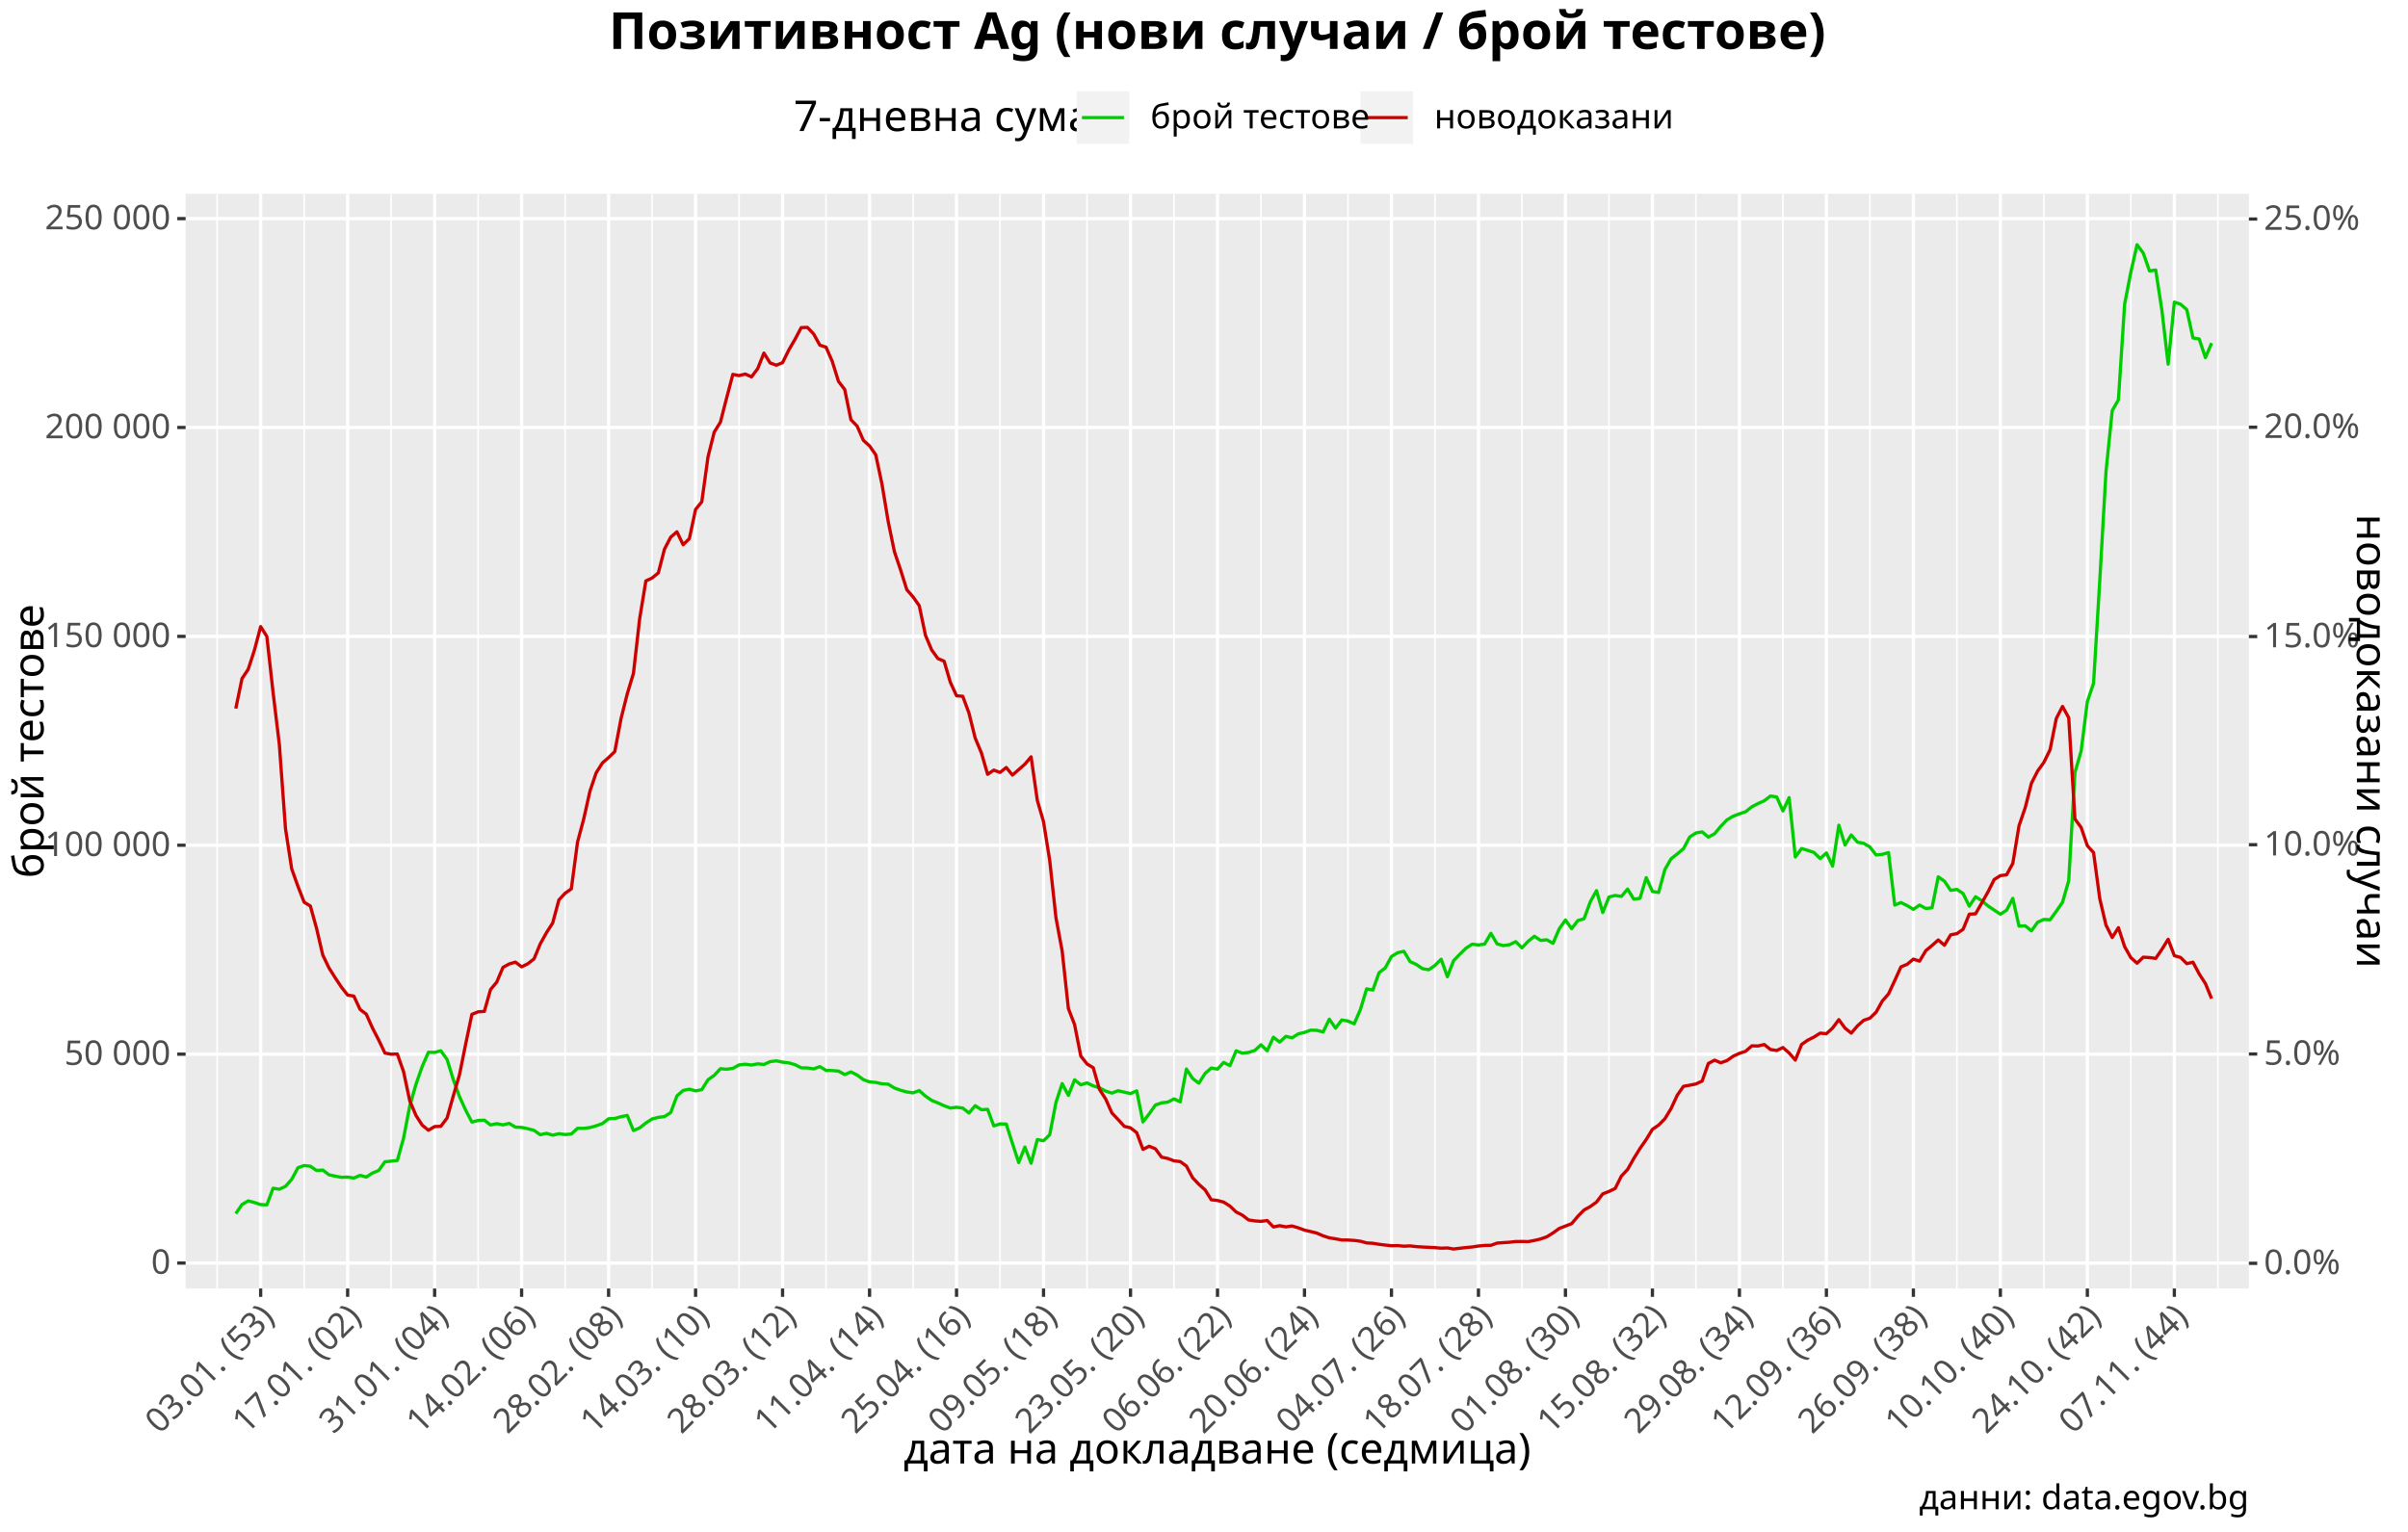
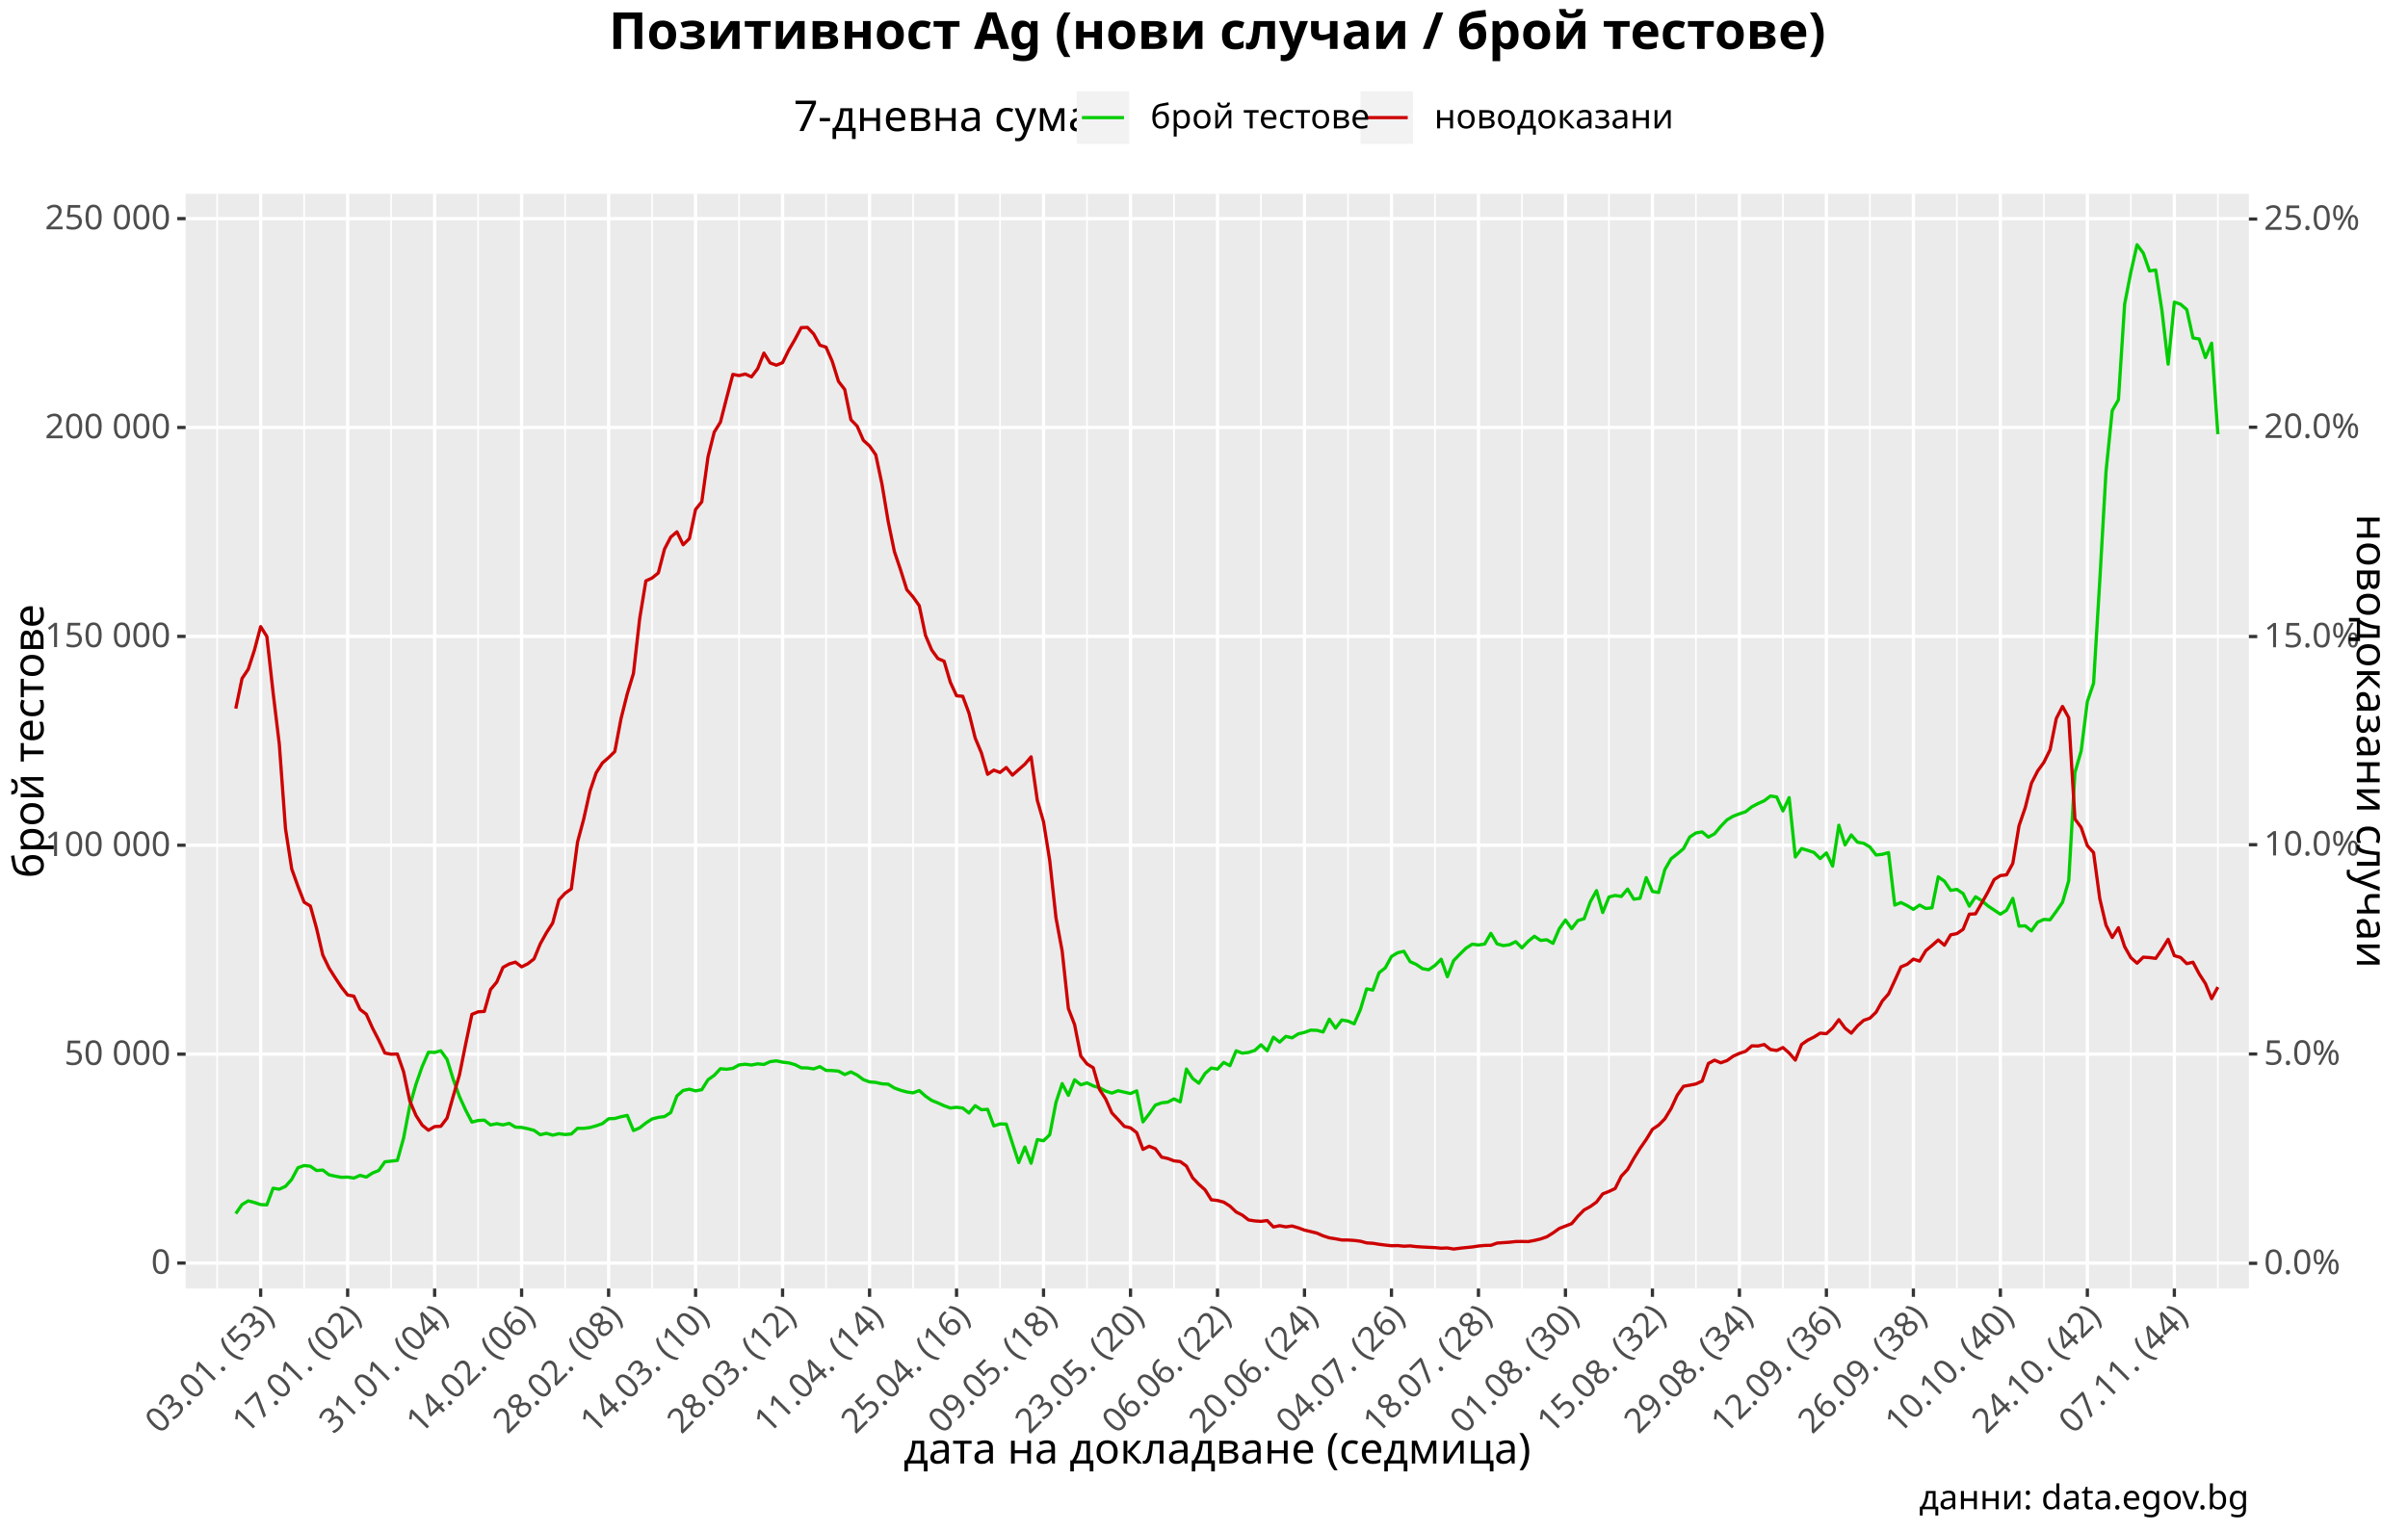
<svg xmlns="http://www.w3.org/2000/svg" class="svglite" viewBox="0 0 792.00 504.00">
  <defs>
    <style type="text/css">
    .svglite line, .svglite polyline, .svglite polygon, .svglite path, .svglite rect, .svglite circle {
      fill: none;
      stroke: #000000;
      stroke-linecap: round;
      stroke-linejoin: round;
      stroke-miterlimit: 10.00;
    }
  </style>
  </defs>
  <rect width="100%" height="100%" style="stroke: none; fill: #FFFFFF;" />
  <defs>
    <clipPath id="cpMC4wMHw3OTIuMDB8MC4wMHw1MDQuMDA=">
      <rect x="0.00" y="0.00" width="792.00" height="504.00" />
    </clipPath>
  </defs>
  <g clip-path="url(#cpMC4wMHw3OTIuMDB8MC4wMHw1MDQuMDA=)">
    <rect x="0.00" y="-0" width="792.00" height="504.00" style="stroke-width: 1.07; stroke: #FFFFFF; fill: #FFFFFF;" />
  </g>
  <defs>
    <clipPath id="cpNjEuMDV8NzM5LjY3fDYzLjc3fDQyMy45Mg==">
      <rect x="61.05" y="63.77" width="678.62" height="360.15" />
    </clipPath>
  </defs>
  <g clip-path="url(#cpNjEuMDV8NzM5LjY3fDYzLjc3fDQyMy45Mg==)">
    <rect x="61.05" y="63.77" width="678.62" height="360.15" style="stroke-width: 1.07; stroke: none; fill: #EBEBEB;" />
    <polyline points="71.42,423.92 71.42,63.77 " style="stroke-width: 0.53; stroke: #FFFFFF; stroke-linecap: butt;" />
    <polyline points="100.03,423.92 100.03,63.77 " style="stroke-width: 0.53; stroke: #FFFFFF; stroke-linecap: butt;" />
    <polyline points="128.64,423.92 128.64,63.77 " style="stroke-width: 0.53; stroke: #FFFFFF; stroke-linecap: butt;" />
    <polyline points="157.25,423.92 157.25,63.77 " style="stroke-width: 0.53; stroke: #FFFFFF; stroke-linecap: butt;" />
    <polyline points="185.86,423.92 185.86,63.77 " style="stroke-width: 0.53; stroke: #FFFFFF; stroke-linecap: butt;" />
    <polyline points="214.47,423.92 214.47,63.77 " style="stroke-width: 0.53; stroke: #FFFFFF; stroke-linecap: butt;" />
    <polyline points="243.08,423.92 243.08,63.77 " style="stroke-width: 0.53; stroke: #FFFFFF; stroke-linecap: butt;" />
    <polyline points="271.69,423.92 271.69,63.77 " style="stroke-width: 0.53; stroke: #FFFFFF; stroke-linecap: butt;" />
    <polyline points="300.30,423.92 300.30,63.77 " style="stroke-width: 0.53; stroke: #FFFFFF; stroke-linecap: butt;" />
    <polyline points="328.91,423.92 328.91,63.77 " style="stroke-width: 0.53; stroke: #FFFFFF; stroke-linecap: butt;" />
    <polyline points="357.52,423.92 357.52,63.77 " style="stroke-width: 0.53; stroke: #FFFFFF; stroke-linecap: butt;" />
    <polyline points="386.13,423.92 386.13,63.77 " style="stroke-width: 0.53; stroke: #FFFFFF; stroke-linecap: butt;" />
    <polyline points="414.74,423.92 414.74,63.77 " style="stroke-width: 0.53; stroke: #FFFFFF; stroke-linecap: butt;" />
    <polyline points="443.36,423.92 443.36,63.77 " style="stroke-width: 0.53; stroke: #FFFFFF; stroke-linecap: butt;" />
    <polyline points="471.97,423.92 471.97,63.77 " style="stroke-width: 0.53; stroke: #FFFFFF; stroke-linecap: butt;" />
    <polyline points="500.58,423.92 500.58,63.77 " style="stroke-width: 0.53; stroke: #FFFFFF; stroke-linecap: butt;" />
    <polyline points="529.19,423.92 529.19,63.77 " style="stroke-width: 0.53; stroke: #FFFFFF; stroke-linecap: butt;" />
    <polyline points="557.80,423.92 557.80,63.77 " style="stroke-width: 0.53; stroke: #FFFFFF; stroke-linecap: butt;" />
    <polyline points="586.41,423.92 586.41,63.77 " style="stroke-width: 0.53; stroke: #FFFFFF; stroke-linecap: butt;" />
    <polyline points="615.02,423.92 615.02,63.77 " style="stroke-width: 0.53; stroke: #FFFFFF; stroke-linecap: butt;" />
    <polyline points="643.63,423.92 643.63,63.77 " style="stroke-width: 0.53; stroke: #FFFFFF; stroke-linecap: butt;" />
    <polyline points="672.24,423.92 672.24,63.77 " style="stroke-width: 0.53; stroke: #FFFFFF; stroke-linecap: butt;" />
    <polyline points="700.85,423.92 700.85,63.77 " style="stroke-width: 0.53; stroke: #FFFFFF; stroke-linecap: butt;" />
    <polyline points="729.46,423.92 729.46,63.77 " style="stroke-width: 0.53; stroke: #FFFFFF; stroke-linecap: butt;" />
    <polyline points="61.05,415.54 739.67,415.54 " style="stroke-width: 1.07; stroke: #FFFFFF; stroke-linecap: butt;" />
    <polyline points="61.05,346.82 739.67,346.82 " style="stroke-width: 1.07; stroke: #FFFFFF; stroke-linecap: butt;" />
    <polyline points="61.05,278.09 739.67,278.09 " style="stroke-width: 1.07; stroke: #FFFFFF; stroke-linecap: butt;" />
    <polyline points="61.05,209.37 739.67,209.37 " style="stroke-width: 1.07; stroke: #FFFFFF; stroke-linecap: butt;" />
    <polyline points="61.05,140.64 739.67,140.64 " style="stroke-width: 1.07; stroke: #FFFFFF; stroke-linecap: butt;" />
    <polyline points="61.05,71.92 739.67,71.92 " style="stroke-width: 1.07; stroke: #FFFFFF; stroke-linecap: butt;" />
    <polyline points="85.73,423.92 85.73,63.77 " style="stroke-width: 1.07; stroke: #FFFFFF; stroke-linecap: butt;" />
    <polyline points="114.34,423.92 114.34,63.77 " style="stroke-width: 1.07; stroke: #FFFFFF; stroke-linecap: butt;" />
    <polyline points="142.95,423.92 142.95,63.77 " style="stroke-width: 1.07; stroke: #FFFFFF; stroke-linecap: butt;" />
    <polyline points="171.56,423.92 171.56,63.77 " style="stroke-width: 1.07; stroke: #FFFFFF; stroke-linecap: butt;" />
    <polyline points="200.17,423.92 200.17,63.77 " style="stroke-width: 1.07; stroke: #FFFFFF; stroke-linecap: butt;" />
    <polyline points="228.78,423.92 228.78,63.77 " style="stroke-width: 1.07; stroke: #FFFFFF; stroke-linecap: butt;" />
    <polyline points="257.39,423.92 257.39,63.77 " style="stroke-width: 1.07; stroke: #FFFFFF; stroke-linecap: butt;" />
    <polyline points="286.00,423.92 286.00,63.77 " style="stroke-width: 1.07; stroke: #FFFFFF; stroke-linecap: butt;" />
    <polyline points="314.61,423.92 314.61,63.77 " style="stroke-width: 1.07; stroke: #FFFFFF; stroke-linecap: butt;" />
    <polyline points="343.22,423.92 343.22,63.77 " style="stroke-width: 1.07; stroke: #FFFFFF; stroke-linecap: butt;" />
    <polyline points="371.83,423.92 371.83,63.77 " style="stroke-width: 1.07; stroke: #FFFFFF; stroke-linecap: butt;" />
    <polyline points="400.44,423.92 400.44,63.77 " style="stroke-width: 1.07; stroke: #FFFFFF; stroke-linecap: butt;" />
    <polyline points="429.05,423.92 429.05,63.77 " style="stroke-width: 1.07; stroke: #FFFFFF; stroke-linecap: butt;" />
    <polyline points="457.66,423.92 457.66,63.77 " style="stroke-width: 1.07; stroke: #FFFFFF; stroke-linecap: butt;" />
    <polyline points="486.27,423.92 486.27,63.77 " style="stroke-width: 1.07; stroke: #FFFFFF; stroke-linecap: butt;" />
    <polyline points="514.88,423.92 514.88,63.77 " style="stroke-width: 1.07; stroke: #FFFFFF; stroke-linecap: butt;" />
    <polyline points="543.49,423.92 543.49,63.77 " style="stroke-width: 1.07; stroke: #FFFFFF; stroke-linecap: butt;" />
    <polyline points="572.10,423.92 572.10,63.77 " style="stroke-width: 1.07; stroke: #FFFFFF; stroke-linecap: butt;" />
    <polyline points="600.71,423.92 600.71,63.77 " style="stroke-width: 1.07; stroke: #FFFFFF; stroke-linecap: butt;" />
    <polyline points="629.32,423.92 629.32,63.77 " style="stroke-width: 1.07; stroke: #FFFFFF; stroke-linecap: butt;" />
    <polyline points="657.93,423.92 657.93,63.77 " style="stroke-width: 1.07; stroke: #FFFFFF; stroke-linecap: butt;" />
    <polyline points="686.54,423.92 686.54,63.77 " style="stroke-width: 1.07; stroke: #FFFFFF; stroke-linecap: butt;" />
    <polyline points="715.15,423.92 715.15,63.77 " style="stroke-width: 1.07; stroke: #FFFFFF; stroke-linecap: butt;" />
-     <polyline points="77.55,399.28 79.60,396.30 81.64,395.09 83.68,395.63 85.73,396.31 87.77,396.40 89.82,390.93 91.86,391.25 93.90,390.32 95.95,388.00 97.99,384.19 100.03,383.46 102.08,383.69 104.12,385.10 106.16,384.95 108.21,386.51 110.25,386.96 112.30,387.34 114.34,387.26 116.38,387.59 118.43,386.69 120.47,387.26 122.51,385.93 124.56,385.10 126.60,382.23 128.64,382.02 130.69,381.78 132.73,374.48 134.77,363.87 136.82,356.71 138.86,350.88 140.91,346.19 142.95,346.24 144.99,345.71 147.04,348.55 149.08,355.13 151.12,360.76 153.17,365.26 155.21,369.17 157.25,368.64 159.30,368.53 161.34,370.11 163.38,369.69 165.43,370.09 167.47,369.59 169.52,370.83 171.56,370.92 173.60,371.35 175.65,371.89 177.69,373.33 179.73,372.86 181.78,373.47 183.82,373.00 185.86,373.26 187.91,373.09 189.95,371.22 191.99,371.23 194.04,370.97 196.08,370.39 198.13,369.67 200.17,368.07 202.21,367.98 204.26,367.40 206.30,366.97 208.34,371.94 210.39,371.08 212.43,369.46 214.47,368.14 216.52,367.61 218.56,367.35 220.60,366.04 222.65,360.55 224.69,358.76 226.74,358.34 228.78,358.90 230.82,358.50 232.87,355.24 234.91,353.79 236.95,351.61 239.00,351.78 241.04,351.49 243.08,350.36 245.13,350.13 247.17,350.39 249.21,350.00 251.26,350.21 253.30,349.28 255.35,349.02 257.39,349.45 259.43,349.68 261.48,350.27 263.52,351.31 265.56,351.35 267.61,351.67 269.65,350.92 271.69,352.16 273.74,352.22 275.78,352.39 277.83,353.53 279.87,352.66 281.91,353.69 283.96,355.20 286.00,355.95 288.04,356.11 290.09,356.58 292.13,356.69 294.17,357.95 296.22,358.70 298.26,359.26 300.30,359.55 302.35,358.80 304.39,360.62 306.44,362.04 308.48,362.86 310.52,363.79 312.57,364.54 314.61,364.30 316.65,364.55 318.70,366.18 320.74,363.77 322.78,365.10 324.83,364.97 326.87,370.42 328.91,369.77 330.96,369.83 333.00,376.19 335.05,382.49 337.09,377.37 339.13,382.71 341.18,374.92 343.22,375.31 345.26,373.34 347.31,362.71 349.35,356.50 351.39,360.38 353.44,355.25 355.48,356.91 357.52,356.27 359.57,357.26 361.61,357.86 363.66,358.97 365.70,359.64 367.74,358.85 369.79,359.32 371.83,359.78 373.87,358.89 375.92,369.11 377.96,366.48 380.00,363.57 382.05,362.84 384.09,362.60 386.13,361.54 388.18,362.51 390.22,351.71 392.27,354.82 394.31,356.38 396.35,353.17 398.40,351.38 400.44,351.74 402.48,349.54 404.53,350.61 406.57,345.72 408.61,346.49 410.66,346.25 412.70,345.60 414.74,343.73 416.79,345.70 418.83,341.24 420.88,342.85 422.92,340.96 424.96,341.45 427.01,340.15 429.05,339.66 431.09,338.92 433.14,338.98 435.18,339.52 437.22,335.31 439.27,338.27 441.31,335.58 443.36,335.93 445.40,336.84 447.44,332.14 449.49,325.34 451.53,325.73 453.57,320.04 455.62,318.43 457.66,314.68 459.70,313.45 461.75,312.98 463.79,316.38 465.83,317.31 467.88,318.70 469.92,319.05 471.97,317.62 474.01,315.59 476.05,321.35 478.10,316.05 480.14,313.95 482.18,311.95 484.23,310.64 486.27,310.90 488.31,310.59 490.36,307.07 492.40,310.53 494.44,311.11 496.49,310.81 498.53,309.81 500.58,311.85 502.62,309.69 504.66,308.03 506.71,309.40 508.75,309.19 510.79,310.37 512.84,305.57 514.88,302.68 516.92,305.54 518.97,302.86 521.01,302.27 523.05,296.69 525.10,293.01 527.14,300.22 529.19,295.11 531.23,294.60 533.27,294.93 535.32,292.50 537.36,295.83 539.40,295.54 541.45,288.74 543.49,293.29 545.53,293.63 547.58,286.08 549.62,282.55 551.66,280.95 553.71,279.21 555.75,275.38 557.80,274.04 559.84,273.70 561.88,275.42 563.93,274.31 565.97,271.86 568.01,269.74 570.06,268.52 572.10,267.75 574.14,267.06 576.19,265.43 578.23,264.37 580.27,263.45 582.32,261.89 584.36,262.20 586.41,266.80 588.45,262.42 590.49,281.95 592.54,279.17 594.58,279.78 596.62,280.46 598.67,282.47 600.71,280.61 602.75,284.95 604.80,271.50 606.84,277.99 608.88,274.70 610.93,277.08 612.97,277.44 615.02,278.68 617.06,281.30 619.10,281.07 621.15,280.50 623.19,297.77 625.23,296.94 627.28,297.95 629.32,299.17 631.36,297.77 633.41,298.89 635.45,298.67 637.50,288.47 639.54,289.92 641.58,292.94 643.63,292.62 645.67,293.98 647.71,298.13 649.76,295.03 651.80,296.31 653.84,298.04 655.89,299.42 657.93,300.77 659.97,299.46 662.02,295.56 664.06,304.69 666.11,304.60 668.15,306.24 670.19,303.41 672.24,302.49 674.28,302.61 676.32,299.82 678.37,296.85 680.41,289.75 682.45,254.16 684.50,247.08 686.54,230.80 688.58,224.81 690.63,190.95 692.67,155.19 694.72,135.09 696.76,131.52 698.80,100.05 700.85,89.52 702.89,80.52 704.93,83.27 706.98,89.14 709.02,88.83 711.06,102.10 713.11,119.81 715.15,99.39 717.19,100.08 719.24,101.87 721.28,111.18 723.33,111.53 725.37,117.65 727.41,112.90 " style="stroke-width: 1.07; stroke: #00CD00; stroke-linecap: butt;" />
-     <polyline points="77.55,233.13 79.60,223.25 81.64,220.19 83.68,213.90 85.73,206.16 87.77,209.40 89.82,227.86 91.86,244.77 93.90,272.64 95.95,285.88 97.99,291.58 100.03,296.82 102.08,298.08 104.12,305.44 106.16,314.20 108.21,318.46 110.25,321.69 112.30,324.78 114.34,327.37 116.38,327.73 118.43,332.11 120.47,333.66 122.51,338.21 124.56,342.18 126.60,346.45 128.64,346.84 130.69,346.77 132.73,352.56 134.77,362.16 136.82,366.99 138.86,370.17 140.91,371.85 142.95,370.64 144.99,370.55 147.04,367.85 149.08,360.59 151.12,353.64 153.17,343.44 155.21,333.72 157.25,332.89 159.30,332.75 161.34,325.56 163.38,323.12 165.43,318.27 167.47,317.15 169.52,316.54 171.56,318.09 173.60,317.08 175.65,315.47 177.69,310.54 179.73,306.87 181.78,303.67 183.82,296.08 185.86,293.88 187.91,292.44 189.95,277.06 191.99,269.44 194.04,260.27 196.08,254.26 198.13,251.02 200.17,249.24 202.21,247.26 204.26,236.42 206.30,228.30 208.34,221.56 210.39,203.53 212.43,191.12 214.47,190.17 216.52,188.50 218.56,180.64 220.60,176.72 222.65,174.97 224.69,179.22 226.74,177.20 228.78,167.60 230.82,165.10 232.87,150.30 234.91,142.17 236.95,138.88 239.00,130.89 241.04,123.17 243.08,123.57 245.13,123.06 247.17,123.99 249.21,121.28 251.26,116.16 253.30,119.41 255.35,120.15 257.39,119.32 259.43,115.17 261.48,111.64 263.52,107.79 265.56,107.71 267.61,109.86 269.65,113.56 271.69,114.22 273.74,118.92 275.78,125.48 277.83,128.14 279.87,138.09 281.91,140.18 283.96,144.86 286.00,146.71 288.04,149.64 290.09,159.30 292.13,171.57 294.17,181.48 296.22,187.54 298.26,194.03 300.30,196.37 302.35,199.28 304.39,209.02 306.44,213.85 308.48,216.66 310.52,217.54 312.57,224.46 314.61,228.91 316.65,229.08 318.70,234.61 320.74,242.81 322.78,247.68 324.83,254.75 326.87,253.37 328.91,254.14 330.96,252.51 333.00,255.01 335.05,253.21 337.09,251.41 339.13,249.00 341.18,263.33 343.22,270.35 345.26,283.11 347.31,301.94 349.35,312.89 351.39,331.80 353.44,337.11 355.48,347.45 357.52,350.03 359.57,351.29 361.61,358.38 363.66,361.57 365.70,366.16 367.74,368.32 369.79,370.58 371.83,371.06 373.87,372.65 375.92,378.15 377.96,377.11 380.00,377.95 382.05,380.70 384.09,381.14 386.13,381.92 388.18,382.16 390.22,383.64 392.27,387.51 394.31,389.64 396.35,391.46 398.40,394.73 400.44,394.96 402.48,395.50 404.53,396.80 406.57,398.74 408.61,399.78 410.66,401.36 412.70,401.68 414.74,401.83 416.79,401.56 418.83,403.67 420.88,403.25 422.92,403.64 424.96,403.35 427.01,403.96 429.05,404.71 431.09,405.19 433.14,405.70 435.18,406.59 437.22,407.25 439.27,407.57 441.31,407.96 443.36,407.97 445.40,408.10 447.44,408.36 449.49,408.92 451.53,409.04 453.57,409.37 455.62,409.63 457.66,409.85 459.70,409.80 461.75,410.00 463.79,409.90 465.83,410.14 467.88,410.27 469.92,410.37 471.97,410.47 474.01,410.66 476.05,410.57 478.10,410.93 480.14,410.67 482.18,410.45 484.23,410.25 486.27,409.94 488.31,409.75 490.36,409.71 492.40,408.97 494.44,408.83 496.49,408.69 498.53,408.47 500.58,408.45 502.62,408.49 504.66,408.11 506.71,407.62 508.75,406.91 510.79,405.64 512.84,404.17 514.88,403.37 516.92,402.59 518.97,400.15 521.01,398.08 523.05,396.96 525.10,395.48 527.14,392.79 529.19,391.99 531.23,391.02 533.27,386.94 535.32,384.76 537.36,381.15 539.40,377.85 541.45,374.90 543.49,371.55 545.53,370.17 547.58,368.08 549.62,364.73 551.66,360.32 553.71,357.40 555.75,357.03 557.80,356.62 559.84,355.67 561.88,349.89 563.93,348.79 565.97,349.66 568.01,348.93 570.06,347.49 572.10,346.55 574.14,345.87 576.19,344.08 578.23,344.13 580.27,343.65 582.32,345.29 584.36,345.62 586.41,344.64 588.45,346.43 590.49,348.77 592.54,343.63 594.58,342.21 596.62,341.19 598.67,339.90 600.71,340.09 602.75,338.23 604.80,335.47 606.84,338.25 608.88,339.91 610.93,337.51 612.97,335.69 615.02,334.98 617.06,333.00 619.10,329.33 621.15,327.00 623.19,322.60 625.23,318.10 627.28,317.25 629.32,315.55 631.36,316.21 633.41,312.76 635.45,311.07 637.50,309.25 639.54,310.98 641.58,307.56 643.63,307.16 645.67,305.75 647.71,300.76 649.76,300.65 651.80,297.10 653.84,293.47 655.89,289.37 657.93,288.07 659.97,287.82 662.02,284.05 664.06,271.69 666.11,265.70 668.15,257.67 670.19,253.66 672.24,250.82 674.28,246.65 676.32,236.39 678.37,232.42 680.41,236.13 682.45,269.46 684.50,272.24 686.54,278.25 688.58,280.50 690.63,295.71 692.67,304.36 694.72,308.43 696.76,305.21 698.80,311.45 700.85,315.07 702.89,316.89 704.93,314.91 706.98,315.04 709.02,315.31 711.06,312.32 713.11,309.03 715.15,314.42 717.19,315.00 719.24,317.04 721.28,316.57 723.33,320.42 725.37,323.59 727.41,328.55 " style="stroke-width: 1.07; stroke: #CD0000; stroke-linecap: butt;" />
+     <polyline points="77.55,399.28 79.60,396.30 81.64,395.09 83.68,395.63 85.73,396.31 87.77,396.40 89.82,390.93 91.86,391.25 93.90,390.32 95.95,388.00 97.99,384.19 100.03,383.46 102.08,383.69 104.12,385.10 106.16,384.95 108.21,386.51 110.25,386.96 112.30,387.34 114.34,387.26 116.38,387.59 118.43,386.69 120.47,387.26 122.51,385.93 124.56,385.10 126.60,382.23 128.64,382.02 130.69,381.78 132.73,374.48 134.77,363.87 136.82,356.71 138.86,350.88 140.91,346.19 142.95,346.24 144.99,345.71 147.04,348.55 149.08,355.13 151.12,360.76 153.17,365.26 155.21,369.17 157.25,368.64 159.30,368.53 161.34,370.11 163.38,369.69 165.43,370.09 167.47,369.59 169.52,370.83 171.56,370.92 173.60,371.35 175.65,371.89 177.69,373.33 179.73,372.86 181.78,373.47 183.82,373.00 185.86,373.26 187.91,373.09 189.95,371.22 191.99,371.23 194.04,370.97 196.08,370.39 198.13,369.67 200.17,368.07 202.21,367.98 204.26,367.40 206.30,366.97 208.34,371.94 210.39,371.08 212.43,369.46 214.47,368.14 216.52,367.61 218.56,367.35 220.60,366.04 222.65,360.55 224.69,358.76 226.74,358.34 228.78,358.90 230.82,358.50 232.87,355.24 234.91,353.79 236.95,351.61 239.00,351.78 241.04,351.49 243.08,350.36 245.13,350.13 247.17,350.39 249.21,350.00 251.26,350.21 253.30,349.28 255.35,349.02 257.39,349.45 259.43,349.68 261.48,350.27 263.52,351.31 265.56,351.35 267.61,351.67 269.65,350.92 271.69,352.16 273.74,352.22 275.78,352.39 277.83,353.53 279.87,352.66 281.91,353.69 283.96,355.20 286.00,355.95 288.04,356.11 290.09,356.58 292.13,356.69 294.17,357.95 296.22,358.70 298.26,359.26 300.30,359.55 302.35,358.80 304.39,360.62 306.44,362.04 308.48,362.86 310.52,363.79 312.57,364.54 314.61,364.30 316.65,364.55 318.70,366.18 320.74,363.77 322.78,365.10 324.83,364.97 326.87,370.42 328.91,369.77 330.96,369.83 333.00,376.19 335.05,382.49 337.09,377.37 339.13,382.71 341.18,374.92 343.22,375.31 345.26,373.34 347.31,362.71 349.35,356.50 351.39,360.38 353.44,355.25 355.48,356.91 357.52,356.27 359.57,357.26 361.61,357.86 363.66,358.97 365.70,359.64 367.74,358.85 369.79,359.32 371.83,359.78 373.87,358.89 375.92,369.11 377.96,366.48 380.00,363.57 382.05,362.84 384.09,362.60 386.13,361.54 388.18,362.51 390.22,351.71 392.27,354.82 394.31,356.38 396.35,353.17 398.40,351.38 400.44,351.74 402.48,349.54 404.53,350.61 406.57,345.72 408.61,346.49 410.66,346.25 412.70,345.60 414.74,343.73 416.79,345.70 418.83,341.24 420.88,342.85 422.92,340.96 424.96,341.45 427.01,340.15 429.05,339.66 431.09,338.92 433.14,338.98 435.18,339.52 437.22,335.31 439.27,338.27 441.31,335.58 443.36,335.93 445.40,336.84 447.44,332.14 449.49,325.34 451.53,325.73 453.57,320.04 455.62,318.43 457.66,314.68 459.70,313.45 461.75,312.98 463.79,316.38 465.83,317.31 467.88,318.70 469.92,319.05 471.97,317.62 474.01,315.59 476.05,321.35 478.10,316.05 480.14,313.95 482.18,311.95 484.23,310.64 486.27,310.90 488.31,310.59 490.36,307.07 492.40,310.53 494.44,311.11 496.49,310.81 498.53,309.81 500.58,311.85 502.62,309.69 504.66,308.03 506.71,309.40 508.75,309.19 510.79,310.37 512.84,305.57 514.88,302.68 516.92,305.54 518.97,302.86 521.01,302.27 523.05,296.69 525.10,293.01 527.14,300.22 529.19,295.11 531.23,294.60 533.27,294.93 535.32,292.50 537.36,295.83 539.40,295.54 541.45,288.74 543.49,293.29 545.53,293.63 547.58,286.08 549.62,282.55 551.66,280.95 553.71,279.21 555.75,275.38 557.80,274.04 559.84,273.70 561.88,275.42 563.93,274.31 565.97,271.86 568.01,269.74 570.06,268.52 572.10,267.75 574.14,267.06 576.19,265.43 578.23,264.37 580.27,263.45 582.32,261.89 584.36,262.20 586.41,266.80 588.45,262.42 590.49,281.95 592.54,279.17 594.58,279.78 596.62,280.46 598.67,282.47 600.71,280.61 602.75,284.95 604.80,271.50 606.84,277.99 608.88,274.70 610.93,277.08 612.97,277.44 615.02,278.68 617.06,281.30 619.10,281.07 621.15,280.50 623.19,297.77 625.23,296.94 627.28,297.95 629.32,299.17 631.36,297.77 633.41,298.89 635.45,298.67 637.50,288.47 639.54,289.92 641.58,292.94 643.63,292.62 645.67,293.98 647.71,298.13 649.76,295.03 651.80,296.31 653.84,298.04 655.89,299.42 657.93,300.77 659.97,299.46 662.02,295.56 664.06,304.69 666.11,304.60 668.15,306.24 670.19,303.41 672.24,302.49 674.28,302.61 676.32,299.82 678.37,296.85 680.41,289.75 682.45,254.16 684.50,247.08 686.54,230.80 688.58,224.81 690.63,190.95 692.67,155.19 694.72,135.09 696.76,131.52 698.80,100.05 700.85,89.52 702.89,80.52 704.93,83.27 706.98,89.14 709.02,88.83 711.06,102.10 713.11,119.81 715.15,99.39 717.19,100.08 719.24,101.87 721.28,111.18 723.33,111.53 725.37,117.65 727.41,112.90 729.46,142.85 " style="stroke-width: 1.07; stroke: #00CD00; stroke-linecap: butt;" />
+     <polyline points="77.55,233.13 79.60,223.25 81.64,220.19 83.68,213.90 85.73,206.16 87.77,209.40 89.82,227.86 91.86,244.77 93.90,272.64 95.95,285.88 97.99,291.58 100.03,296.82 102.08,298.08 104.12,305.44 106.16,314.20 108.21,318.46 110.25,321.69 112.30,324.78 114.34,327.37 116.38,327.73 118.43,332.11 120.47,333.66 122.51,338.21 124.56,342.18 126.60,346.45 128.64,346.84 130.69,346.77 132.73,352.56 134.77,362.16 136.82,366.99 138.86,370.17 140.91,371.85 142.95,370.64 144.99,370.55 147.04,367.85 149.08,360.59 151.12,353.64 153.17,343.44 155.21,333.72 157.25,332.89 159.30,332.75 161.34,325.56 163.38,323.12 165.43,318.27 167.47,317.15 169.52,316.54 171.56,318.09 173.60,317.08 175.65,315.47 177.69,310.54 179.73,306.87 181.78,303.67 183.82,296.08 185.86,293.88 187.91,292.44 189.95,277.06 191.99,269.44 194.04,260.27 196.08,254.26 198.13,251.02 200.17,249.24 202.21,247.26 204.26,236.42 206.30,228.30 208.34,221.56 210.39,203.53 212.43,191.12 214.47,190.17 216.52,188.50 218.56,180.64 220.60,176.72 222.65,174.97 224.69,179.22 226.74,177.20 228.78,167.60 230.82,165.10 232.87,150.30 234.91,142.17 236.95,138.88 239.00,130.89 241.04,123.17 243.08,123.57 245.13,123.06 247.17,123.99 249.21,121.28 251.26,116.16 253.30,119.41 255.35,120.15 257.39,119.32 259.43,115.17 261.48,111.64 263.52,107.79 265.56,107.71 267.61,109.86 269.65,113.56 271.69,114.22 273.74,118.92 275.78,125.48 277.83,128.14 279.87,138.09 281.91,140.18 283.96,144.86 286.00,146.71 288.04,149.64 290.09,159.30 292.13,171.57 294.17,181.48 296.22,187.54 298.26,194.03 300.30,196.37 302.35,199.28 304.39,209.02 306.44,213.85 308.48,216.66 310.52,217.54 312.57,224.46 314.61,228.91 316.65,229.08 318.70,234.61 320.74,242.81 322.78,247.68 324.83,254.75 326.87,253.37 328.91,254.14 330.96,252.51 333.00,255.01 335.05,253.21 337.09,251.41 339.13,249.00 341.18,263.33 343.22,270.35 345.26,283.11 347.31,301.94 349.35,312.89 351.39,331.80 353.44,337.11 355.48,347.45 357.52,350.03 359.57,351.29 361.61,358.38 363.66,361.57 365.70,366.16 367.74,368.32 369.79,370.58 371.83,371.06 373.87,372.65 375.92,378.15 377.96,377.11 380.00,377.95 382.05,380.70 384.09,381.14 386.13,381.92 388.18,382.16 390.22,383.64 392.27,387.51 394.31,389.64 396.35,391.46 398.40,394.73 400.44,394.96 402.48,395.50 404.53,396.80 406.57,398.74 408.61,399.78 410.66,401.36 412.70,401.68 414.74,401.83 416.79,401.56 418.83,403.67 420.88,403.25 422.92,403.64 424.96,403.35 427.01,403.96 429.05,404.71 431.09,405.19 433.14,405.70 435.18,406.59 437.22,407.25 439.27,407.57 441.31,407.96 443.36,407.97 445.40,408.10 447.44,408.36 449.49,408.92 451.53,409.04 453.57,409.37 455.62,409.63 457.66,409.85 459.70,409.80 461.75,410.00 463.79,409.90 465.83,410.14 467.88,410.27 469.92,410.37 471.97,410.47 474.01,410.66 476.05,410.57 478.10,410.93 480.14,410.67 482.18,410.45 484.23,410.25 486.27,409.94 488.31,409.75 490.36,409.71 492.40,408.97 494.44,408.83 496.49,408.69 498.53,408.47 500.58,408.45 502.62,408.49 504.66,408.11 506.71,407.62 508.75,406.91 510.79,405.64 512.84,404.17 514.88,403.37 516.92,402.59 518.97,400.15 521.01,398.08 523.05,396.96 525.10,395.48 527.14,392.79 529.19,391.99 531.23,391.02 533.27,386.94 535.32,384.76 537.36,381.15 539.40,377.85 541.45,374.90 543.49,371.55 545.53,370.17 547.58,368.08 549.62,364.73 551.66,360.32 553.71,357.40 555.75,357.03 557.80,356.62 559.84,355.67 561.88,349.89 563.93,348.79 565.97,349.66 568.01,348.93 570.06,347.49 572.10,346.55 574.14,345.87 576.19,344.08 578.23,344.13 580.27,343.65 582.32,345.29 584.36,345.62 586.41,344.64 588.45,346.43 590.49,348.77 592.54,343.63 594.58,342.21 596.62,341.19 598.67,339.90 600.71,340.09 602.75,338.23 604.80,335.47 606.84,338.25 608.88,339.91 610.93,337.51 612.97,335.69 615.02,334.98 617.06,333.00 619.10,329.33 621.15,327.00 623.19,322.60 625.23,318.10 627.28,317.25 629.32,315.55 631.36,316.21 633.41,312.76 635.45,311.07 637.50,309.25 639.54,310.98 641.58,307.56 643.63,307.16 645.67,305.75 647.71,300.76 649.76,300.65 651.80,297.10 653.84,293.47 655.89,289.37 657.93,288.07 659.97,287.82 662.02,284.05 664.06,271.69 666.11,265.70 668.15,257.67 670.19,253.66 672.24,250.82 674.28,246.65 676.32,236.39 678.37,232.42 680.41,236.13 682.45,269.46 684.50,272.24 686.54,278.25 688.58,280.50 690.63,295.71 692.67,304.36 694.72,308.43 696.76,305.21 698.80,311.45 700.85,315.07 702.89,316.89 704.93,314.91 706.98,315.04 709.02,315.31 711.06,312.32 713.11,309.03 715.15,314.42 717.19,315.00 719.24,317.04 721.28,316.57 723.33,320.42 725.37,323.59 727.41,328.55 729.46,324.75 " style="stroke-width: 1.07; stroke: #CD0000; stroke-linecap: butt;" />
  </g>
  <g clip-path="url(#cpMC4wMHw3OTIuMDB8MC4wMHw1MDQuMDA=)">
    <text x="56.12" y="419.08" text-anchor="end" style="font-size: 11.20px; fill: #4D4D4D; font-family: Calibri;" textLength="5.67px" lengthAdjust="spacingAndGlyphs">0</text>
    <text x="56.12" y="350.35" text-anchor="end" style="font-size: 11.20px; fill: #4D4D4D; font-family: Calibri;" textLength="30.90px" lengthAdjust="spacingAndGlyphs">50 000</text>
    <text x="56.12" y="281.63" text-anchor="end" style="font-size: 11.20px; fill: #4D4D4D; font-family: Calibri;" textLength="36.57px" lengthAdjust="spacingAndGlyphs">100 000</text>
    <text x="56.12" y="212.90" text-anchor="end" style="font-size: 11.20px; fill: #4D4D4D; font-family: Calibri;" textLength="36.57px" lengthAdjust="spacingAndGlyphs">150 000</text>
    <text x="56.12" y="144.18" text-anchor="end" style="font-size: 11.20px; fill: #4D4D4D; font-family: Calibri;" textLength="36.57px" lengthAdjust="spacingAndGlyphs">200 000</text>
    <text x="56.12" y="75.45" text-anchor="end" style="font-size: 11.20px; fill: #4D4D4D; font-family: Calibri;" textLength="36.57px" lengthAdjust="spacingAndGlyphs">250 000</text>
    <polyline points="58.31,415.54 61.05,415.54 " style="stroke-width: 1.07; stroke: #333333; stroke-linecap: butt;" />
    <polyline points="58.31,346.82 61.05,346.82 " style="stroke-width: 1.07; stroke: #333333; stroke-linecap: butt;" />
    <polyline points="58.31,278.09 61.05,278.09 " style="stroke-width: 1.07; stroke: #333333; stroke-linecap: butt;" />
    <polyline points="58.31,209.37 61.05,209.37 " style="stroke-width: 1.07; stroke: #333333; stroke-linecap: butt;" />
    <polyline points="58.31,140.64 61.05,140.64 " style="stroke-width: 1.07; stroke: #333333; stroke-linecap: butt;" />
    <polyline points="58.31,71.92 61.05,71.92 " style="stroke-width: 1.07; stroke: #333333; stroke-linecap: butt;" />
    <polyline points="739.67,415.63 742.41,415.63 " style="stroke-width: 1.07; stroke: #333333; stroke-linecap: butt;" />
    <polyline points="739.67,346.77 742.41,346.77 " style="stroke-width: 1.07; stroke: #333333; stroke-linecap: butt;" />
    <polyline points="739.67,277.91 742.41,277.91 " style="stroke-width: 1.07; stroke: #333333; stroke-linecap: butt;" />
    <polyline points="739.67,209.42 742.41,209.42 " style="stroke-width: 1.07; stroke: #333333; stroke-linecap: butt;" />
    <polyline points="739.67,140.56 742.41,140.56 " style="stroke-width: 1.07; stroke: #333333; stroke-linecap: butt;" />
    <polyline points="739.67,72.06 742.41,72.06 " style="stroke-width: 1.07; stroke: #333333; stroke-linecap: butt;" />
    <text x="744.61" y="419.16" style="font-size: 11.20px; fill: #4D4D4D; font-family: Calibri;" textLength="22.17px" lengthAdjust="spacingAndGlyphs">0.0%</text>
    <text x="744.61" y="350.30" style="font-size: 11.20px; fill: #4D4D4D; font-family: Calibri;" textLength="22.17px" lengthAdjust="spacingAndGlyphs">5.0%</text>
    <text x="744.61" y="281.45" style="font-size: 11.20px; fill: #4D4D4D; font-family: Calibri;" textLength="27.84px" lengthAdjust="spacingAndGlyphs">10.0%</text>
    <text x="744.61" y="212.95" style="font-size: 11.20px; fill: #4D4D4D; font-family: Calibri;" textLength="27.84px" lengthAdjust="spacingAndGlyphs">15.0%</text>
    <text x="744.61" y="144.09" style="font-size: 11.20px; fill: #4D4D4D; font-family: Calibri;" textLength="27.84px" lengthAdjust="spacingAndGlyphs">20.0%</text>
    <text x="744.61" y="75.60" style="font-size: 11.20px; fill: #4D4D4D; font-family: Calibri;" textLength="27.84px" lengthAdjust="spacingAndGlyphs">25.0%</text>
    <polyline points="85.73,426.66 85.73,423.92 " style="stroke-width: 1.07; stroke: #333333; stroke-linecap: butt;" />
    <polyline points="114.34,426.66 114.34,423.92 " style="stroke-width: 1.07; stroke: #333333; stroke-linecap: butt;" />
    <polyline points="142.95,426.66 142.95,423.92 " style="stroke-width: 1.07; stroke: #333333; stroke-linecap: butt;" />
    <polyline points="171.56,426.66 171.56,423.92 " style="stroke-width: 1.07; stroke: #333333; stroke-linecap: butt;" />
    <polyline points="200.17,426.66 200.17,423.92 " style="stroke-width: 1.07; stroke: #333333; stroke-linecap: butt;" />
    <polyline points="228.78,426.66 228.78,423.92 " style="stroke-width: 1.07; stroke: #333333; stroke-linecap: butt;" />
    <polyline points="257.39,426.66 257.39,423.92 " style="stroke-width: 1.07; stroke: #333333; stroke-linecap: butt;" />
    <polyline points="286.00,426.66 286.00,423.92 " style="stroke-width: 1.07; stroke: #333333; stroke-linecap: butt;" />
    <polyline points="314.61,426.66 314.61,423.92 " style="stroke-width: 1.07; stroke: #333333; stroke-linecap: butt;" />
    <polyline points="343.22,426.66 343.22,423.92 " style="stroke-width: 1.07; stroke: #333333; stroke-linecap: butt;" />
    <polyline points="371.83,426.66 371.83,423.92 " style="stroke-width: 1.07; stroke: #333333; stroke-linecap: butt;" />
    <polyline points="400.44,426.66 400.44,423.92 " style="stroke-width: 1.07; stroke: #333333; stroke-linecap: butt;" />
    <polyline points="429.05,426.66 429.05,423.92 " style="stroke-width: 1.07; stroke: #333333; stroke-linecap: butt;" />
    <polyline points="457.66,426.66 457.66,423.92 " style="stroke-width: 1.07; stroke: #333333; stroke-linecap: butt;" />
    <polyline points="486.27,426.66 486.27,423.92 " style="stroke-width: 1.07; stroke: #333333; stroke-linecap: butt;" />
    <polyline points="514.88,426.66 514.88,423.92 " style="stroke-width: 1.07; stroke: #333333; stroke-linecap: butt;" />
    <polyline points="543.49,426.66 543.49,423.92 " style="stroke-width: 1.07; stroke: #333333; stroke-linecap: butt;" />
    <polyline points="572.10,426.66 572.10,423.92 " style="stroke-width: 1.07; stroke: #333333; stroke-linecap: butt;" />
    <polyline points="600.71,426.66 600.71,423.92 " style="stroke-width: 1.07; stroke: #333333; stroke-linecap: butt;" />
    <polyline points="629.32,426.66 629.32,423.92 " style="stroke-width: 1.07; stroke: #333333; stroke-linecap: butt;" />
    <polyline points="657.93,426.66 657.93,423.92 " style="stroke-width: 1.07; stroke: #333333; stroke-linecap: butt;" />
    <polyline points="686.54,426.66 686.54,423.92 " style="stroke-width: 1.07; stroke: #333333; stroke-linecap: butt;" />
    <polyline points="715.15,426.66 715.15,423.92 " style="stroke-width: 1.07; stroke: #333333; stroke-linecap: butt;" />
    <text transform="translate(90.73,433.85) rotate(-45)" text-anchor="end" style="font-size: 11.20px; fill: #4D4D4D; font-family: Calibri;" textLength="49.00px" lengthAdjust="spacingAndGlyphs">03.01. (53)</text>
    <text transform="translate(119.34,433.85) rotate(-45)" text-anchor="end" style="font-size: 11.20px; fill: #4D4D4D; font-family: Calibri;" textLength="49.00px" lengthAdjust="spacingAndGlyphs">17.01. (02)</text>
    <text transform="translate(147.95,433.85) rotate(-45)" text-anchor="end" style="font-size: 11.20px; fill: #4D4D4D; font-family: Calibri;" textLength="49.00px" lengthAdjust="spacingAndGlyphs">31.01. (04)</text>
    <text transform="translate(176.56,433.85) rotate(-45)" text-anchor="end" style="font-size: 11.20px; fill: #4D4D4D; font-family: Calibri;" textLength="49.00px" lengthAdjust="spacingAndGlyphs">14.02. (06)</text>
    <text transform="translate(205.17,433.85) rotate(-45)" text-anchor="end" style="font-size: 11.20px; fill: #4D4D4D; font-family: Calibri;" textLength="49.00px" lengthAdjust="spacingAndGlyphs">28.02. (08)</text>
    <text transform="translate(233.78,433.85) rotate(-45)" text-anchor="end" style="font-size: 11.20px; fill: #4D4D4D; font-family: Calibri;" textLength="49.00px" lengthAdjust="spacingAndGlyphs">14.03. (10)</text>
    <text transform="translate(262.39,433.85) rotate(-45)" text-anchor="end" style="font-size: 11.20px; fill: #4D4D4D; font-family: Calibri;" textLength="49.00px" lengthAdjust="spacingAndGlyphs">28.03. (12)</text>
    <text transform="translate(291.00,433.85) rotate(-45)" text-anchor="end" style="font-size: 11.20px; fill: #4D4D4D; font-family: Calibri;" textLength="49.00px" lengthAdjust="spacingAndGlyphs">11.04. (14)</text>
    <text transform="translate(319.61,433.85) rotate(-45)" text-anchor="end" style="font-size: 11.20px; fill: #4D4D4D; font-family: Calibri;" textLength="49.00px" lengthAdjust="spacingAndGlyphs">25.04. (16)</text>
    <text transform="translate(348.22,433.85) rotate(-45)" text-anchor="end" style="font-size: 11.20px; fill: #4D4D4D; font-family: Calibri;" textLength="49.00px" lengthAdjust="spacingAndGlyphs">09.05. (18)</text>
    <text transform="translate(376.83,433.85) rotate(-45)" text-anchor="end" style="font-size: 11.20px; fill: #4D4D4D; font-family: Calibri;" textLength="49.00px" lengthAdjust="spacingAndGlyphs">23.05. (20)</text>
    <text transform="translate(405.44,433.85) rotate(-45)" text-anchor="end" style="font-size: 11.20px; fill: #4D4D4D; font-family: Calibri;" textLength="49.00px" lengthAdjust="spacingAndGlyphs">06.06. (22)</text>
    <text transform="translate(434.05,433.85) rotate(-45)" text-anchor="end" style="font-size: 11.20px; fill: #4D4D4D; font-family: Calibri;" textLength="49.00px" lengthAdjust="spacingAndGlyphs">20.06. (24)</text>
    <text transform="translate(462.66,433.85) rotate(-45)" text-anchor="end" style="font-size: 11.20px; fill: #4D4D4D; font-family: Calibri;" textLength="49.00px" lengthAdjust="spacingAndGlyphs">04.07. (26)</text>
    <text transform="translate(491.27,433.85) rotate(-45)" text-anchor="end" style="font-size: 11.20px; fill: #4D4D4D; font-family: Calibri;" textLength="49.00px" lengthAdjust="spacingAndGlyphs">18.07. (28)</text>
    <text transform="translate(519.88,433.85) rotate(-45)" text-anchor="end" style="font-size: 11.20px; fill: #4D4D4D; font-family: Calibri;" textLength="49.00px" lengthAdjust="spacingAndGlyphs">01.08. (30)</text>
    <text transform="translate(548.49,433.85) rotate(-45)" text-anchor="end" style="font-size: 11.20px; fill: #4D4D4D; font-family: Calibri;" textLength="49.00px" lengthAdjust="spacingAndGlyphs">15.08. (32)</text>
    <text transform="translate(577.10,433.85) rotate(-45)" text-anchor="end" style="font-size: 11.20px; fill: #4D4D4D; font-family: Calibri;" textLength="49.00px" lengthAdjust="spacingAndGlyphs">29.08. (34)</text>
    <text transform="translate(605.71,433.85) rotate(-45)" text-anchor="end" style="font-size: 11.20px; fill: #4D4D4D; font-family: Calibri;" textLength="49.00px" lengthAdjust="spacingAndGlyphs">12.09. (36)</text>
    <text transform="translate(634.32,433.85) rotate(-45)" text-anchor="end" style="font-size: 11.20px; fill: #4D4D4D; font-family: Calibri;" textLength="49.00px" lengthAdjust="spacingAndGlyphs">26.09. (38)</text>
    <text transform="translate(662.93,433.85) rotate(-45)" text-anchor="end" style="font-size: 11.20px; fill: #4D4D4D; font-family: Calibri;" textLength="49.00px" lengthAdjust="spacingAndGlyphs">10.10. (40)</text>
    <text transform="translate(691.54,433.85) rotate(-45)" text-anchor="end" style="font-size: 11.20px; fill: #4D4D4D; font-family: Calibri;" textLength="49.00px" lengthAdjust="spacingAndGlyphs">24.10. (42)</text>
    <text transform="translate(720.15,433.85) rotate(-45)" text-anchor="end" style="font-size: 11.20px; fill: #4D4D4D; font-family: Calibri;" textLength="49.00px" lengthAdjust="spacingAndGlyphs">07.11. (44)</text>
    <text x="400.36" y="481.49" text-anchor="middle" style="font-size: 14.00px; font-family: Calibri;" textLength="181.99px" lengthAdjust="spacingAndGlyphs">дата на докладване (седмица)</text>
    <text transform="translate(14.32,243.84) rotate(-90)" text-anchor="middle" style="font-size: 14.00px; font-family: Calibri;" textLength="77.69px" lengthAdjust="spacingAndGlyphs">брой тестове</text>
    <text transform="translate(775.19,243.84) rotate(90)" text-anchor="middle" style="font-size: 14.00px; font-family: Calibri;" textLength="128.39px" lengthAdjust="spacingAndGlyphs">новодоказани случаи</text>
    <rect x="255.57" y="24.57" width="289.59" height="28.24" style="stroke-width: 1.07; stroke: none; fill: #FFFFFF;" />
    <text x="261.05" y="43.11" style="font-size: 14.00px; font-family: Calibri;" textLength="86.10px" lengthAdjust="spacingAndGlyphs">7-дневна сума</text>
    <rect x="354.13" y="30.05" width="17.28" height="17.28" style="stroke-width: 1.07; stroke: none; fill: #F2F2F2;" />
    <line x1="355.86" y1="38.69" x2="369.68" y2="38.69" style="stroke-width: 1.07; stroke: #00CD00; stroke-linecap: butt;" />
    <rect x="447.46" y="30.05" width="17.28" height="17.28" style="stroke-width: 1.07; stroke: none; fill: #F2F2F2;" />
    <line x1="449.19" y1="38.69" x2="463.01" y2="38.69" style="stroke-width: 1.07; stroke: #CD0000; stroke-linecap: butt;" />
    <text x="378.38" y="42.23" style="font-size: 11.20px; font-family: Calibri;" textLength="62.11px" lengthAdjust="spacingAndGlyphs">брой тестове</text>
    <text x="471.72" y="42.23" style="font-size: 11.20px; font-family: Calibri;" textLength="67.96px" lengthAdjust="spacingAndGlyphs">новодоказани</text>
    <text x="400.36" y="16.10" text-anchor="middle" style="font-size: 16.80px; font-weight: bold; font-family: Calibri;" textLength="326.91px" lengthAdjust="spacingAndGlyphs">Позитивност Ag (нови случаи / брой тестове)</text>
    <text x="739.67" y="496.53" text-anchor="end" style="font-size: 11.20px; font-family: Calibri;" textLength="94.05px" lengthAdjust="spacingAndGlyphs">данни: data.egov.bg</text>
  </g>
</svg>
